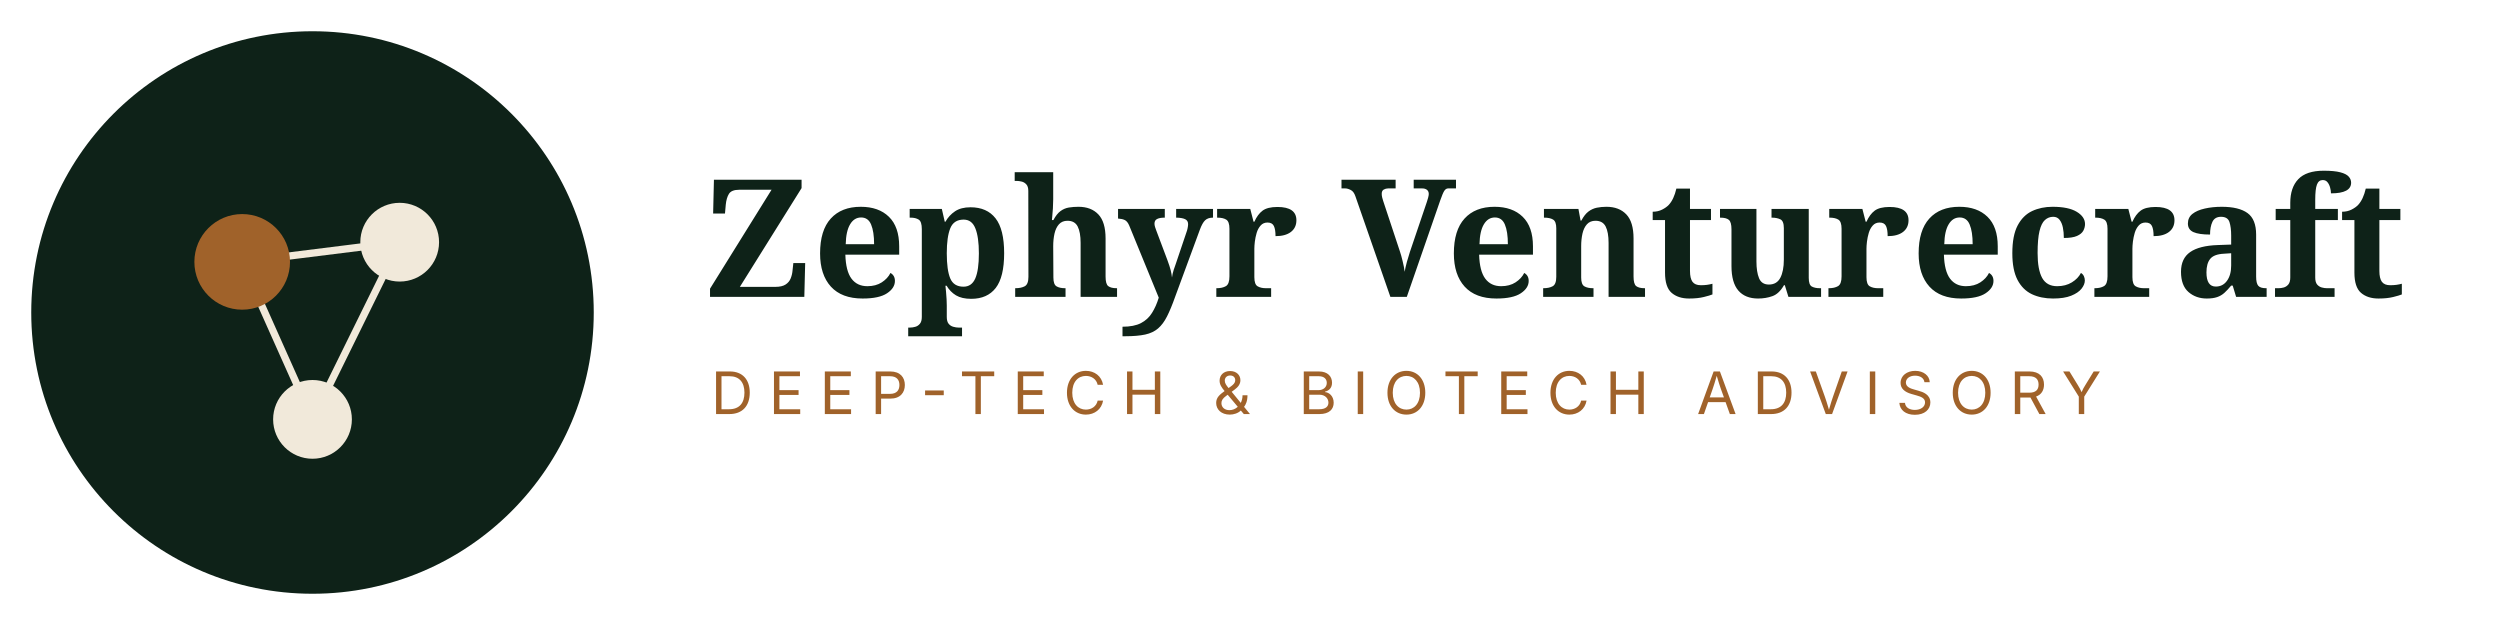
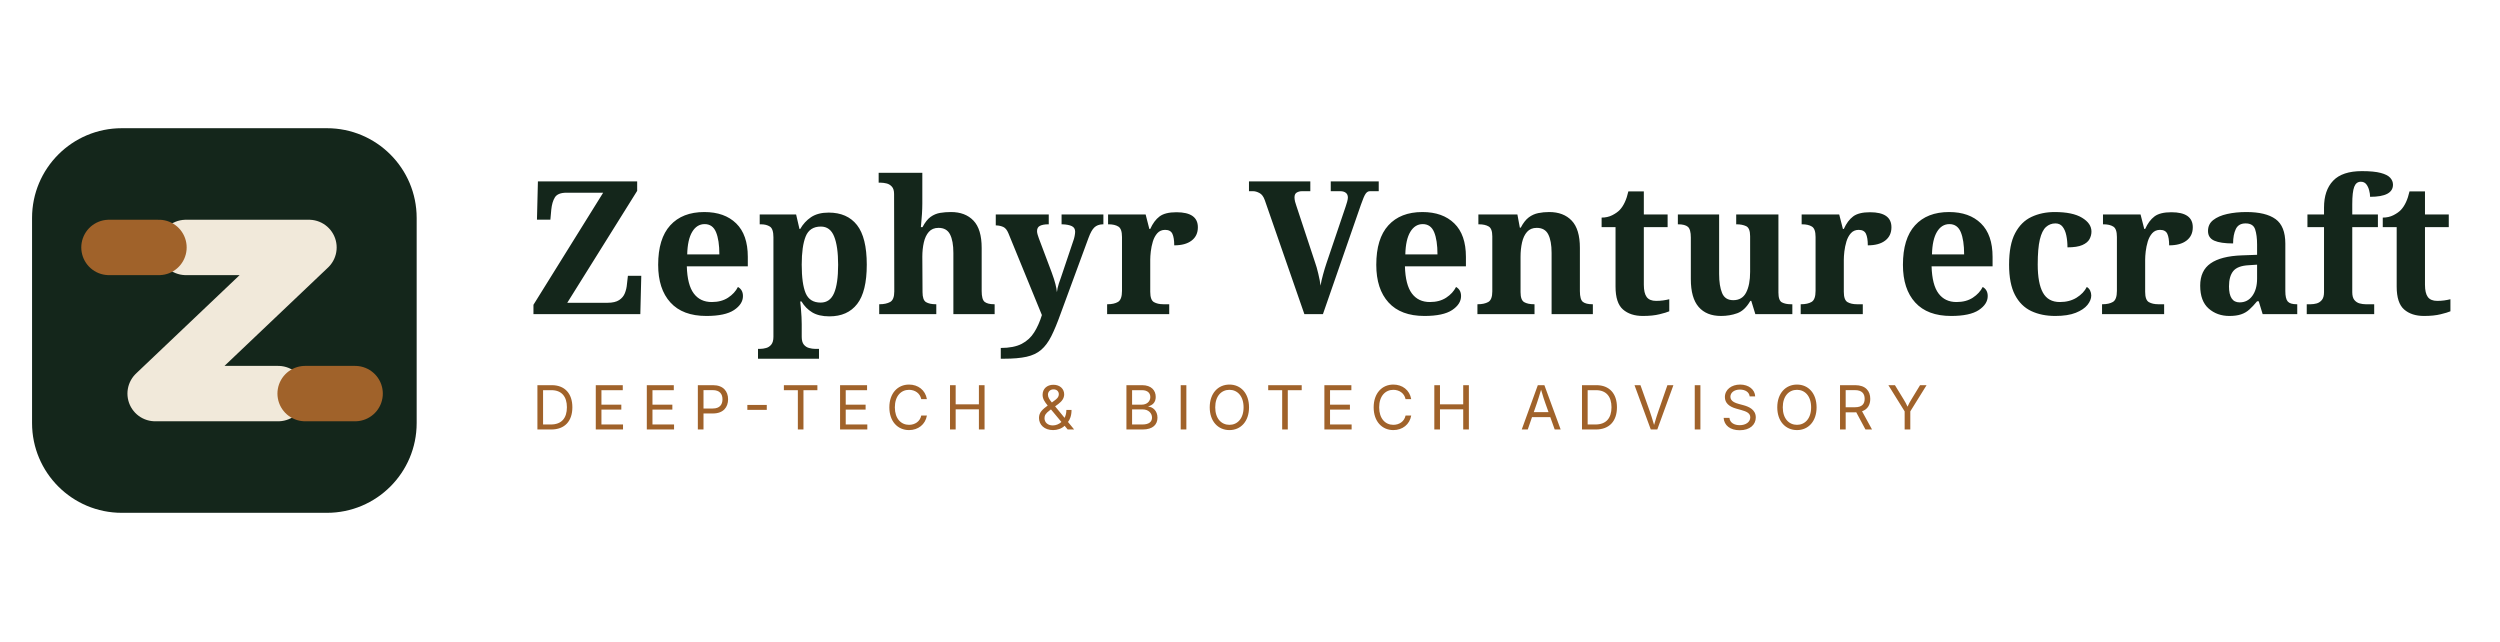
- <svg xmlns="http://www.w3.org/2000/svg" viewBox="0 0 640 160" role="img" aria-label="Zephyr Venturecraft">
-   <circle cx="80" cy="80" r="72" fill="#0e2218" />
-   <g stroke="#f1e9da" stroke-width="2.6" fill="none" stroke-linecap="round" transform="translate(80 80) scale(0.72) translate(-100 -100)">
-     <path d="M75 82 L131 75" />
-     <path d="M75 82 L100 138" />
-     <path d="M131 75 L100 138" />
+ <svg xmlns="http://www.w3.org/2000/svg" viewBox="0 0 780 200" role="img" aria-label="Zephyr Venturecraft — deep-tech and biotech advisory">
+   <rect x="10" y="40" width="120" height="120" rx="28" fill="#14261b" />
+   <g fill="none" stroke-width="14.4" stroke-linecap="round" stroke-linejoin="round" transform="translate(10 40) scale(1.2)">
+     <path d="M40 31 L72 31 L32 69 L64 69" stroke="#f1e9da" />
+     <path d="M20 31 L33 31" stroke="#a0622a" />
+     <path d="M71 69 L84 69" stroke="#a0622a" />
  </g>
-   <g transform="translate(80 80) scale(0.72) translate(-100 -100)">
-     <circle cx="75" cy="82" r="17" fill="#a0622a" />
-     <circle cx="131" cy="75" r="14" fill="#f1e9da" />
-     <circle cx="100" cy="138" r="14" fill="#f1e9da" />
-   </g>
-   <text x="180" y="76" font-family="'Playfair Display', Georgia, serif" font-size="42" font-weight="600" fill="#0e2218">Zephyr Venturecraft</text>
-   <text x="182" y="106" font-family="'Inter', system-ui, sans-serif" font-size="15" letter-spacing="4" fill="#a0622a">DEEP-TECH &amp; BIOTECH ADVISORY</text>
+   <text x="164" y="98" font-family="'Playfair Display', Georgia, serif" font-size="58" font-weight="600" fill="#14261b">Zephyr Venturecraft</text>
+   <text x="166" y="134" font-family="'Inter', system-ui, sans-serif" font-size="19" letter-spacing="4.5" fill="#a0622a">DEEP-TECH &amp; BIOTECH ADVISORY</text>
</svg>
